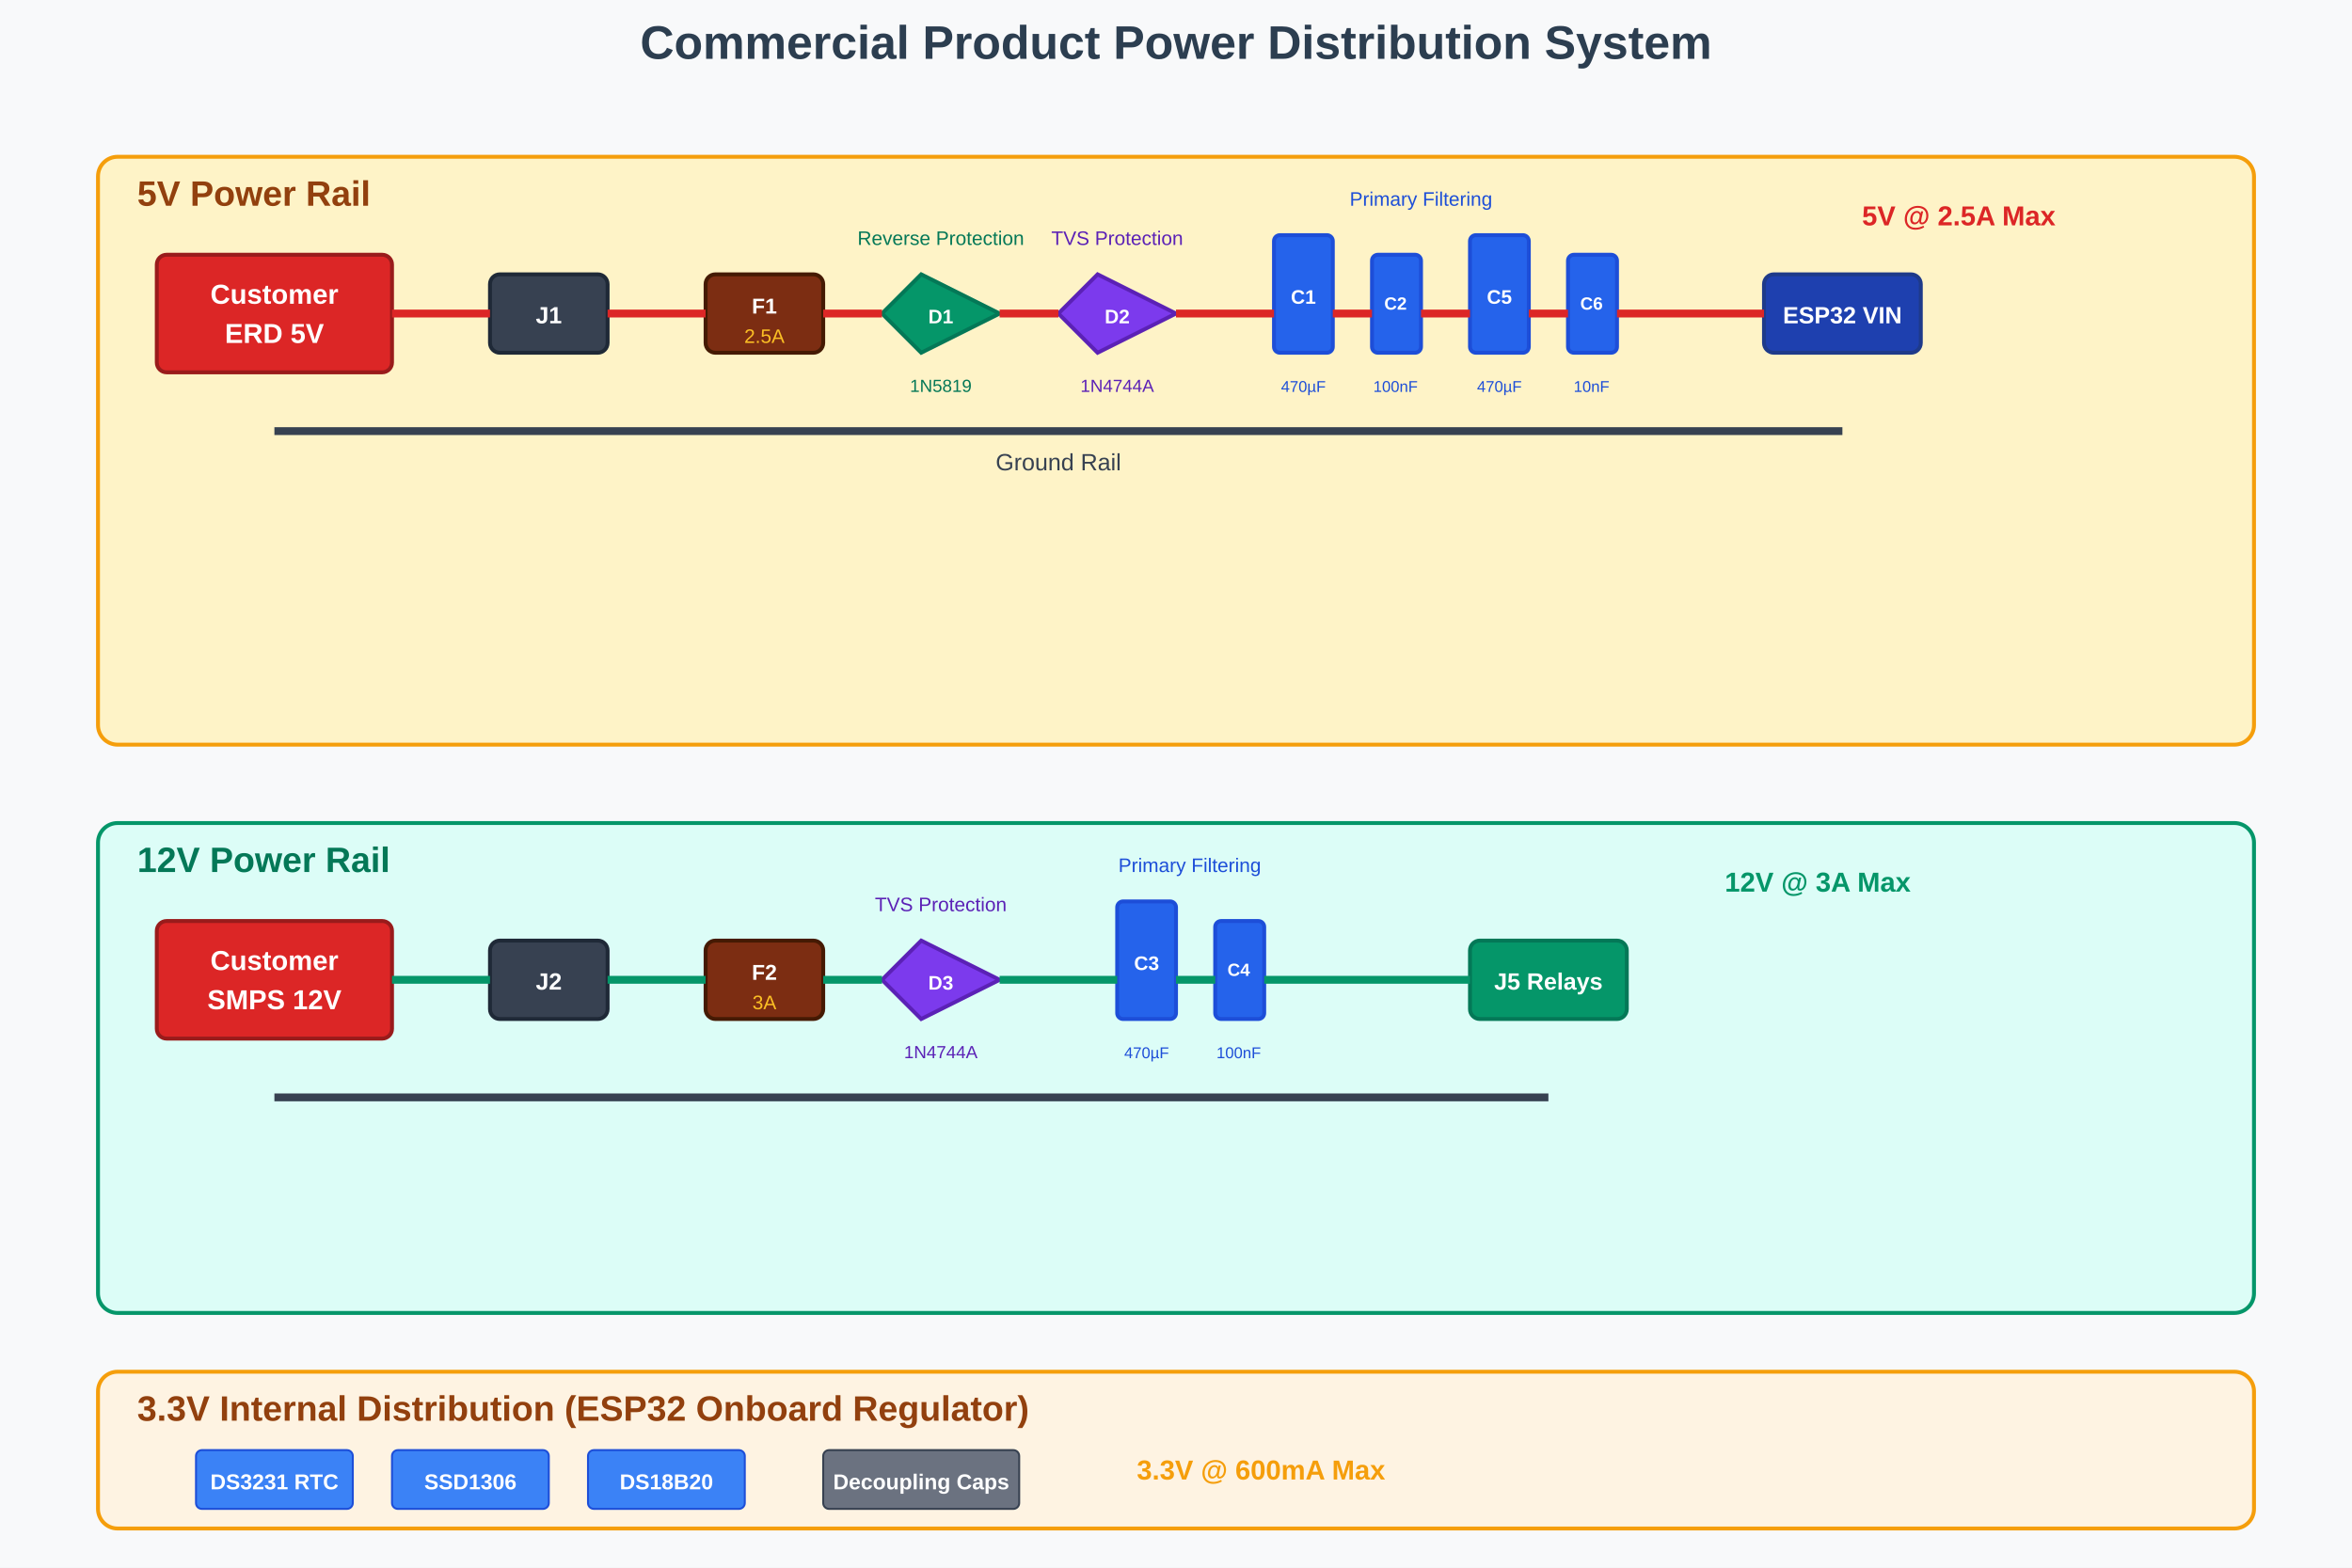
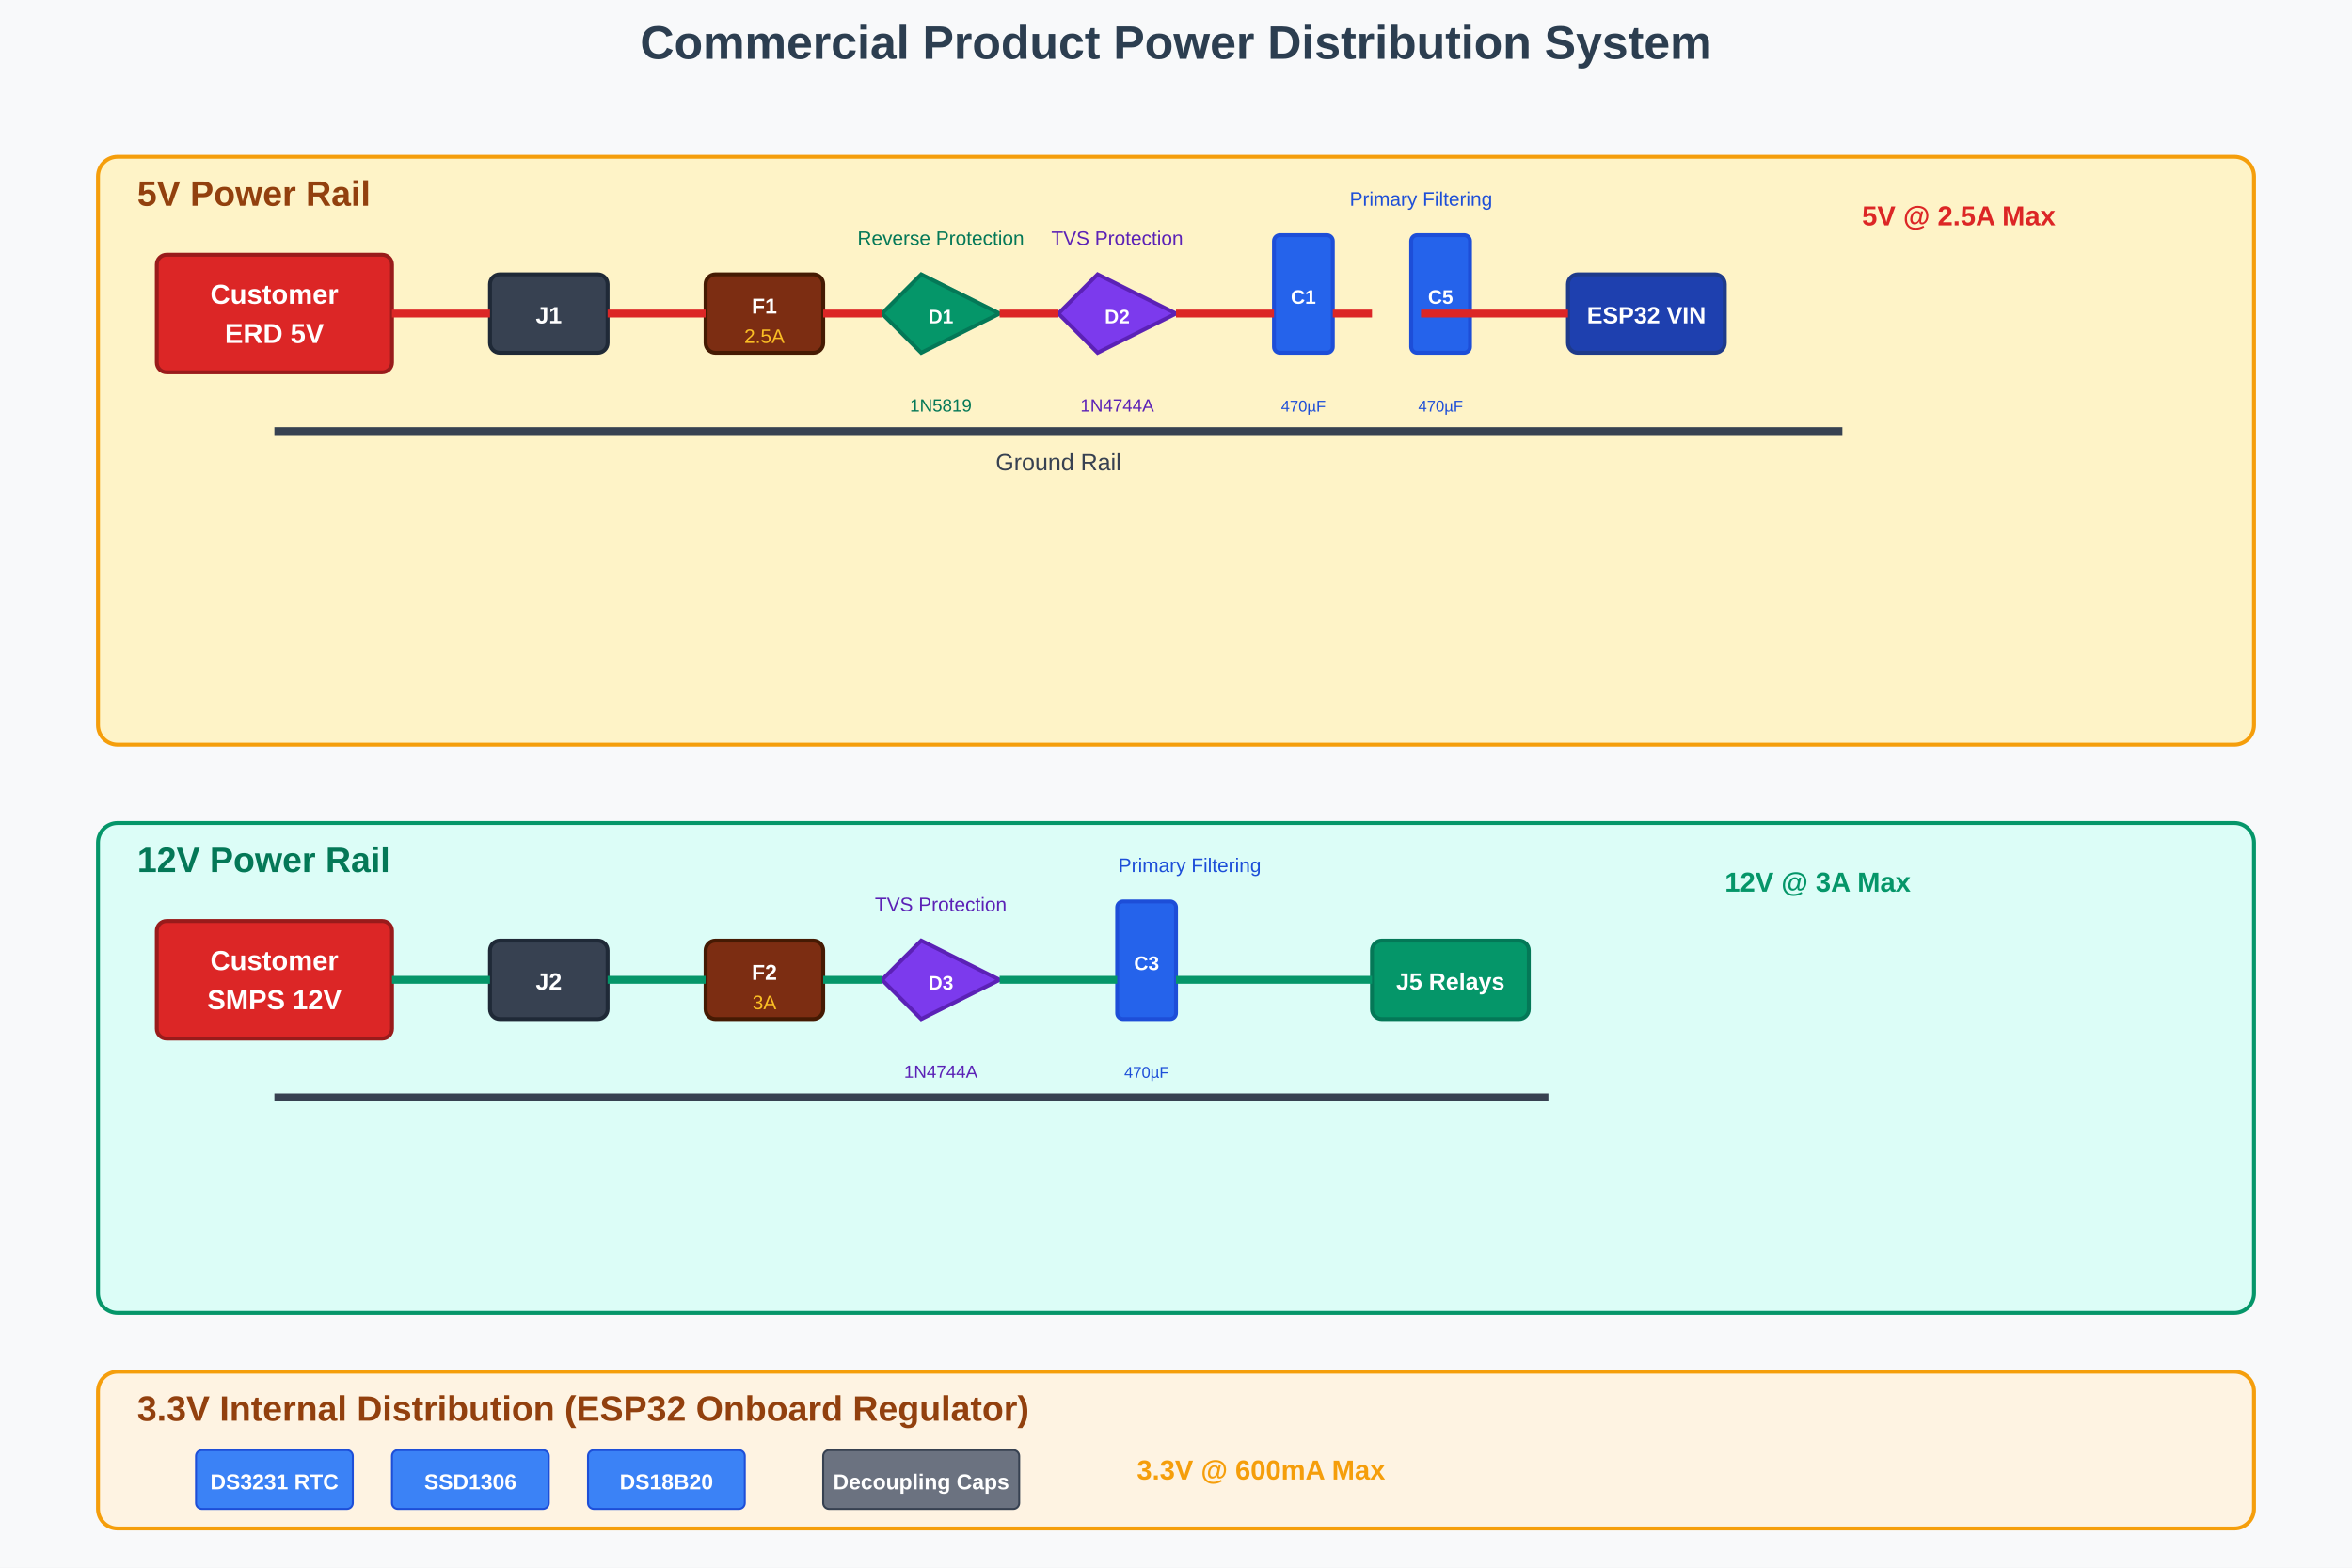
<svg xmlns="http://www.w3.org/2000/svg" width="1200" height="800">
  <rect width="1200" height="800" fill="#f8f9fa" />
  <text x="600" y="30" text-anchor="middle" font-family="Arial, sans-serif" font-size="24" font-weight="bold" fill="#2c3e50">
    Commercial Product Power Distribution System
  </text>
  <rect x="50" y="80" width="1100" height="300" rx="10" fill="#fef3c7" stroke="#f59e0b" stroke-width="2" />
  <text x="70" y="105" font-family="Arial, sans-serif" font-size="18" font-weight="bold" fill="#92400e">5V Power Rail</text>
  <rect x="80" y="130" width="120" height="60" rx="5" fill="#dc2626" stroke="#991b1b" stroke-width="2" />
  <text x="140" y="155" text-anchor="middle" font-family="Arial, sans-serif" font-size="14" font-weight="bold" fill="#fff">Customer</text>
  <text x="140" y="175" text-anchor="middle" font-family="Arial, sans-serif" font-size="14" font-weight="bold" fill="#fff">ERD 5V</text>
  <rect x="250" y="140" width="60" height="40" rx="5" fill="#374151" stroke="#1f2937" stroke-width="2" />
  <text x="280" y="165" text-anchor="middle" font-family="Arial, sans-serif" font-size="12" font-weight="bold" fill="#fff">J1</text>
  <rect x="360" y="140" width="60" height="40" rx="5" fill="#7c2d12" stroke="#451a03" stroke-width="2" />
  <text x="390" y="160" text-anchor="middle" font-family="Arial, sans-serif" font-size="11" font-weight="bold" fill="#fff">F1</text>
  <text x="390" y="175" text-anchor="middle" font-family="Arial, sans-serif" font-size="10" fill="#fbbf24">2.5A</text>
  <polygon points="470,140 510,160 470,180 450,160" fill="#059669" stroke="#047857" stroke-width="2" />
  <text x="480" y="165" text-anchor="middle" font-family="Arial, sans-serif" font-size="10" font-weight="bold" fill="#fff">D1</text>
-   <text x="480" y="200" text-anchor="middle" font-family="Arial, sans-serif" font-size="9" fill="#047857">1N5819</text>
+   <text x="480" y="210" text-anchor="middle" font-family="Arial, sans-serif" font-size="9" fill="#047857">1N5819</text>
  <polygon points="560,140 600,160 560,180 540,160" fill="#7c3aed" stroke="#5b21b6" stroke-width="2" />
  <text x="570" y="165" text-anchor="middle" font-family="Arial, sans-serif" font-size="10" font-weight="bold" fill="#fff">D2</text>
-   <text x="570" y="200" text-anchor="middle" font-family="Arial, sans-serif" font-size="9" fill="#5b21b6">1N4744A</text>
+   <text x="570" y="210" text-anchor="middle" font-family="Arial, sans-serif" font-size="9" fill="#5b21b6">1N4744A</text>
  <rect x="650" y="120" width="30" height="60" rx="3" fill="#2563eb" stroke="#1d4ed8" stroke-width="2" />
  <text x="665" y="155" text-anchor="middle" font-family="Arial, sans-serif" font-size="10" font-weight="bold" fill="#fff">C1</text>
-   <text x="665" y="200" text-anchor="middle" font-family="Arial, sans-serif" font-size="8" fill="#1d4ed8">470µF</text>
-   <rect x="700" y="130" width="25" height="50" rx="3" fill="#2563eb" stroke="#1d4ed8" stroke-width="2" />
-   <text x="712" y="158" text-anchor="middle" font-family="Arial, sans-serif" font-size="9" font-weight="bold" fill="#fff">C2</text>
-   <text x="712" y="200" text-anchor="middle" font-family="Arial, sans-serif" font-size="8" fill="#1d4ed8">100nF</text>
-   <rect x="750" y="120" width="30" height="60" rx="3" fill="#2563eb" stroke="#1d4ed8" stroke-width="2" />
-   <text x="765" y="155" text-anchor="middle" font-family="Arial, sans-serif" font-size="10" font-weight="bold" fill="#fff">C5</text>
-   <text x="765" y="200" text-anchor="middle" font-family="Arial, sans-serif" font-size="8" fill="#1d4ed8">470µF</text>
-   <rect x="800" y="130" width="25" height="50" rx="3" fill="#2563eb" stroke="#1d4ed8" stroke-width="2" />
-   <text x="812" y="158" text-anchor="middle" font-family="Arial, sans-serif" font-size="9" font-weight="bold" fill="#fff">C6</text>
-   <text x="812" y="200" text-anchor="middle" font-family="Arial, sans-serif" font-size="8" fill="#1d4ed8">10nF</text>
-   <rect x="900" y="140" width="80" height="40" rx="5" fill="#1e40af" stroke="#1e3a8a" stroke-width="2" />
-   <text x="940" y="165" text-anchor="middle" font-family="Arial, sans-serif" font-size="12" font-weight="bold" fill="#fff">ESP32 VIN</text>
+   <text x="665" y="210" text-anchor="middle" font-family="Arial, sans-serif" font-size="8" fill="#1d4ed8">470µF</text>
+   <rect x="720" y="120" width="30" height="60" rx="3" fill="#2563eb" stroke="#1d4ed8" stroke-width="2" />
+   <text x="735" y="155" text-anchor="middle" font-family="Arial, sans-serif" font-size="10" font-weight="bold" fill="#fff">C5</text>
+   <text x="735" y="210" text-anchor="middle" font-family="Arial, sans-serif" font-size="8" fill="#1d4ed8">470µF</text>
+   <rect x="800" y="140" width="80" height="40" rx="5" fill="#1e40af" stroke="#1e3a8a" stroke-width="2" />
+   <text x="840" y="165" text-anchor="middle" font-family="Arial, sans-serif" font-size="12" font-weight="bold" fill="#fff">ESP32 VIN</text>
  <line x1="200" y1="160" x2="250" y2="160" stroke="#dc2626" stroke-width="4" />
  <line x1="310" y1="160" x2="360" y2="160" stroke="#dc2626" stroke-width="4" />
  <line x1="420" y1="160" x2="450" y2="160" stroke="#dc2626" stroke-width="4" />
  <line x1="510" y1="160" x2="540" y2="160" stroke="#dc2626" stroke-width="4" />
  <line x1="600" y1="160" x2="650" y2="160" stroke="#dc2626" stroke-width="4" />
  <line x1="680" y1="160" x2="700" y2="160" stroke="#dc2626" stroke-width="4" />
-   <line x1="725" y1="160" x2="750" y2="160" stroke="#dc2626" stroke-width="4" />
-   <line x1="780" y1="160" x2="800" y2="160" stroke="#dc2626" stroke-width="4" />
-   <line x1="825" y1="160" x2="900" y2="160" stroke="#dc2626" stroke-width="4" />
+   <line x1="725" y1="160" x2="800" y2="160" stroke="#dc2626" stroke-width="4" />
  <line x1="140" y1="220" x2="940" y2="220" stroke="#374151" stroke-width="4" />
  <text x="540" y="240" text-anchor="middle" font-family="Arial, sans-serif" font-size="12" fill="#374151">Ground Rail</text>
  <rect x="50" y="420" width="1100" height="250" rx="10" fill="#dcfdf7" stroke="#059669" stroke-width="2" />
  <text x="70" y="445" font-family="Arial, sans-serif" font-size="18" font-weight="bold" fill="#047857">12V Power Rail</text>
  <rect x="80" y="470" width="120" height="60" rx="5" fill="#dc2626" stroke="#991b1b" stroke-width="2" />
  <text x="140" y="495" text-anchor="middle" font-family="Arial, sans-serif" font-size="14" font-weight="bold" fill="#fff">Customer</text>
  <text x="140" y="515" text-anchor="middle" font-family="Arial, sans-serif" font-size="14" font-weight="bold" fill="#fff">SMPS 12V</text>
  <rect x="250" y="480" width="60" height="40" rx="5" fill="#374151" stroke="#1f2937" stroke-width="2" />
  <text x="280" y="505" text-anchor="middle" font-family="Arial, sans-serif" font-size="12" font-weight="bold" fill="#fff">J2</text>
  <rect x="360" y="480" width="60" height="40" rx="5" fill="#7c2d12" stroke="#451a03" stroke-width="2" />
  <text x="390" y="500" text-anchor="middle" font-family="Arial, sans-serif" font-size="11" font-weight="bold" fill="#fff">F2</text>
  <text x="390" y="515" text-anchor="middle" font-family="Arial, sans-serif" font-size="10" fill="#fbbf24">3A</text>
  <polygon points="470,480 510,500 470,520 450,500" fill="#7c3aed" stroke="#5b21b6" stroke-width="2" />
  <text x="480" y="505" text-anchor="middle" font-family="Arial, sans-serif" font-size="10" font-weight="bold" fill="#fff">D3</text>
-   <text x="480" y="540" text-anchor="middle" font-family="Arial, sans-serif" font-size="9" fill="#5b21b6">1N4744A</text>
+   <text x="480" y="550" text-anchor="middle" font-family="Arial, sans-serif" font-size="9" fill="#5b21b6">1N4744A</text>
  <rect x="570" y="460" width="30" height="60" rx="3" fill="#2563eb" stroke="#1d4ed8" stroke-width="2" />
  <text x="585" y="495" text-anchor="middle" font-family="Arial, sans-serif" font-size="10" font-weight="bold" fill="#fff">C3</text>
-   <text x="585" y="540" text-anchor="middle" font-family="Arial, sans-serif" font-size="8" fill="#1d4ed8">470µF</text>
-   <rect x="620" y="470" width="25" height="50" rx="3" fill="#2563eb" stroke="#1d4ed8" stroke-width="2" />
-   <text x="632" y="498" text-anchor="middle" font-family="Arial, sans-serif" font-size="9" font-weight="bold" fill="#fff">C4</text>
-   <text x="632" y="540" text-anchor="middle" font-family="Arial, sans-serif" font-size="8" fill="#1d4ed8">100nF</text>
-   <rect x="750" y="480" width="80" height="40" rx="5" fill="#059669" stroke="#047857" stroke-width="2" />
-   <text x="790" y="505" text-anchor="middle" font-family="Arial, sans-serif" font-size="12" font-weight="bold" fill="#fff">J5 Relays</text>
+   <text x="585" y="550" text-anchor="middle" font-family="Arial, sans-serif" font-size="8" fill="#1d4ed8">470µF</text>
+   <rect x="700" y="480" width="80" height="40" rx="5" fill="#059669" stroke="#047857" stroke-width="2" />
+   <text x="740" y="505" text-anchor="middle" font-family="Arial, sans-serif" font-size="12" font-weight="bold" fill="#fff">J5 Relays</text>
  <line x1="200" y1="500" x2="250" y2="500" stroke="#059669" stroke-width="4" />
  <line x1="310" y1="500" x2="360" y2="500" stroke="#059669" stroke-width="4" />
  <line x1="420" y1="500" x2="450" y2="500" stroke="#059669" stroke-width="4" />
  <line x1="510" y1="500" x2="570" y2="500" stroke="#059669" stroke-width="4" />
-   <line x1="600" y1="500" x2="620" y2="500" stroke="#059669" stroke-width="4" />
-   <line x1="645" y1="500" x2="750" y2="500" stroke="#059669" stroke-width="4" />
+   <line x1="600" y1="500" x2="700" y2="500" stroke="#059669" stroke-width="4" />
  <line x1="140" y1="560" x2="790" y2="560" stroke="#374151" stroke-width="4" />
  <rect x="50" y="700" width="1100" height="80" rx="10" fill="#fef3e2" stroke="#f59e0b" stroke-width="2" />
  <text x="70" y="725" font-family="Arial, sans-serif" font-size="18" font-weight="bold" fill="#92400e">3.3V Internal Distribution (ESP32 Onboard Regulator)</text>
  <rect x="100" y="740" width="80" height="30" rx="3" fill="#3b82f6" stroke="#1d4ed8" stroke-width="1" />
  <text x="140" y="760" text-anchor="middle" font-family="Arial, sans-serif" font-size="11" font-weight="bold" fill="#fff">DS3231 RTC</text>
  <rect x="200" y="740" width="80" height="30" rx="3" fill="#3b82f6" stroke="#1d4ed8" stroke-width="1" />
  <text x="240" y="760" text-anchor="middle" font-family="Arial, sans-serif" font-size="11" font-weight="bold" fill="#fff">SSD1306</text>
  <rect x="300" y="740" width="80" height="30" rx="3" fill="#3b82f6" stroke="#1d4ed8" stroke-width="1" />
  <text x="340" y="760" text-anchor="middle" font-family="Arial, sans-serif" font-size="11" font-weight="bold" fill="#fff">DS18B20</text>
  <rect x="420" y="740" width="100" height="30" rx="3" fill="#6b7280" stroke="#374151" stroke-width="1" />
  <text x="470" y="760" text-anchor="middle" font-family="Arial, sans-serif" font-size="11" font-weight="bold" fill="#fff">Decoupling Caps</text>
  <text x="950" y="115" font-family="Arial, sans-serif" font-size="14" font-weight="bold" fill="#dc2626">5V @ 2.5A Max</text>
  <text x="880" y="455" font-family="Arial, sans-serif" font-size="14" font-weight="bold" fill="#059669">12V @ 3A Max</text>
  <text x="580" y="755" font-family="Arial, sans-serif" font-size="14" font-weight="bold" fill="#f59e0b">3.3V @ 600mA Max</text>
  <text x="480" y="125" text-anchor="middle" font-family="Arial, sans-serif" font-size="10" fill="#047857">Reverse Protection</text>
  <text x="570" y="125" text-anchor="middle" font-family="Arial, sans-serif" font-size="10" fill="#5b21b6">TVS Protection</text>
  <text x="725" y="105" text-anchor="middle" font-family="Arial, sans-serif" font-size="10" fill="#1d4ed8">Primary Filtering</text>
  <text x="480" y="465" text-anchor="middle" font-family="Arial, sans-serif" font-size="10" fill="#5b21b6">TVS Protection</text>
  <text x="607" y="445" text-anchor="middle" font-family="Arial, sans-serif" font-size="10" fill="#1d4ed8">Primary Filtering</text>
</svg>
